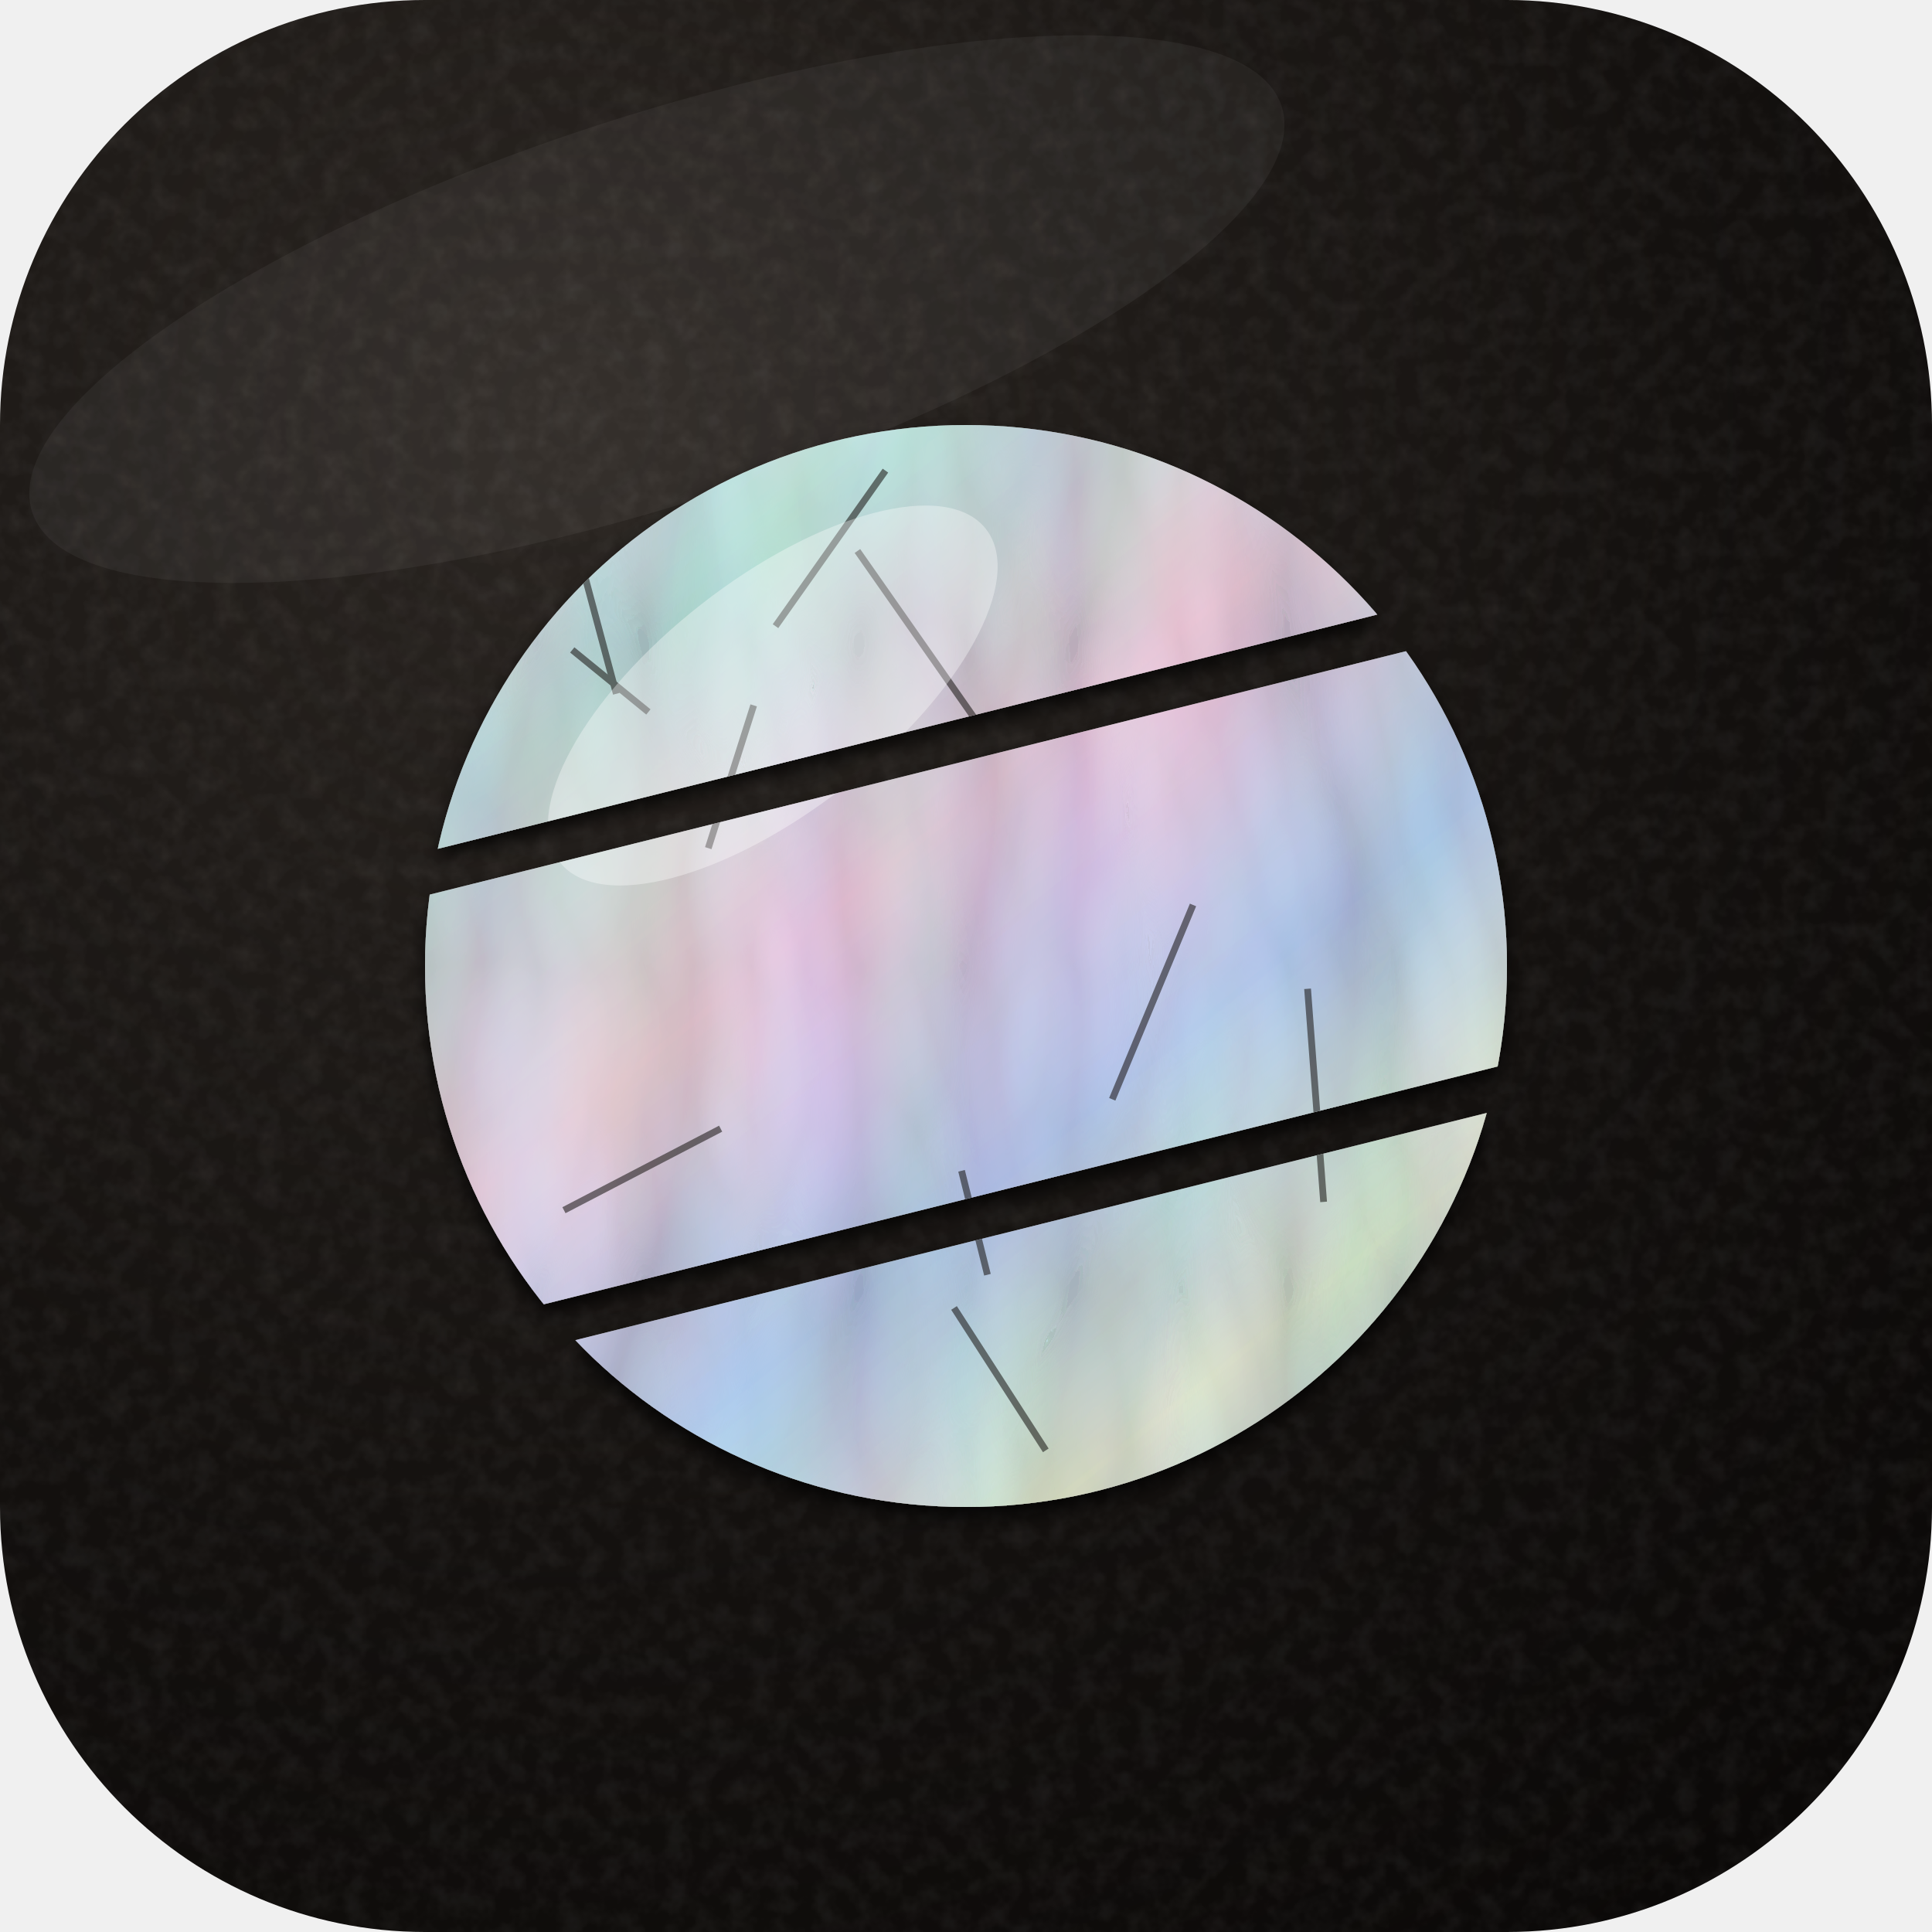
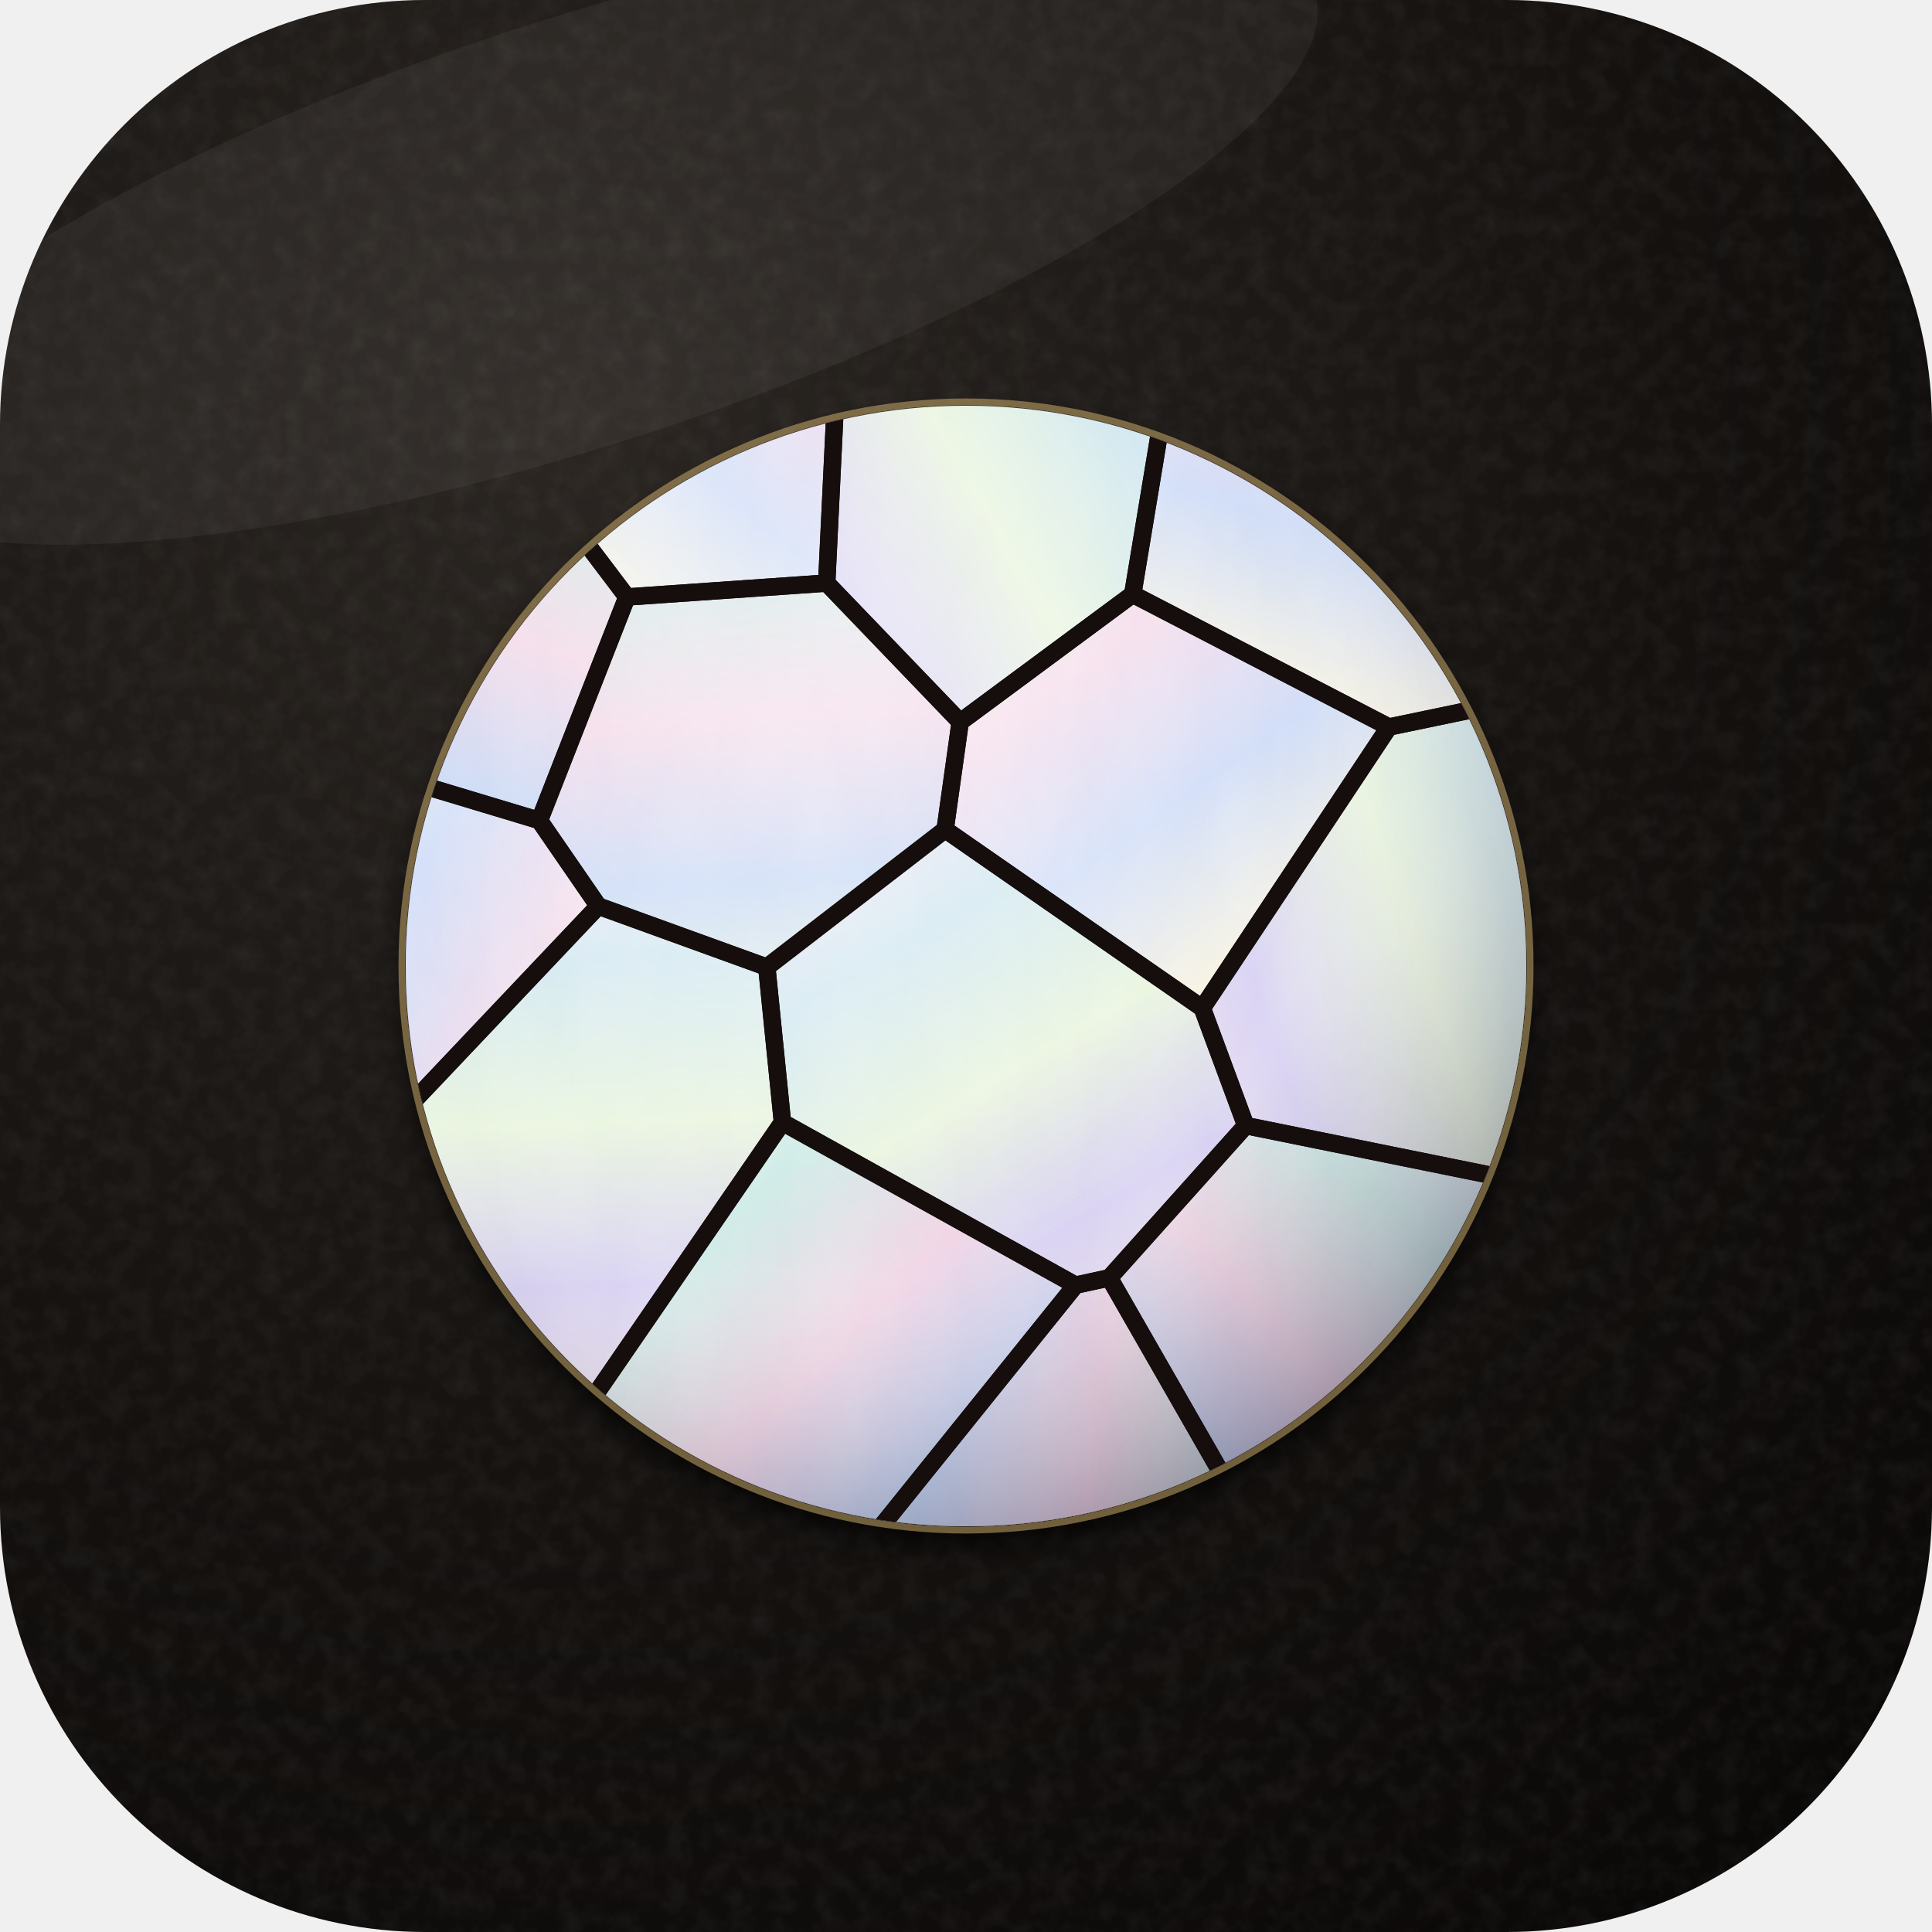
<svg xmlns="http://www.w3.org/2000/svg" viewBox="0 0 100 100" width="1024" height="1024">
  <defs>
    <clipPath id="ea7-clip">
      <rect width="100" height="100" rx="22" />
    </clipPath>
    <clipPath id="ea7-disc">
-       <circle cx="50" cy="50" r="28" />
+       <circle cx="50" cy="50" r="29" />
    </clipPath>
-     <clipPath id="ea7-shell">
-       <rect x="10" y="18.00" width="80" height="19.50" transform="rotate(-14 50 50)" />
-       <rect x="10" y="39.70" width="80" height="22.00" transform="rotate(-14 50 50)" />
-       <rect x="10" y="63.90" width="80" height="20.00" transform="rotate(-14 50 50)" />
-     </clipPath>
+     <linearGradient id="ea7-g0" gradientUnits="userSpaceOnUse" x1="44.16" y1="65.93" x2="68.16" y2="89.93" gradientTransform="rotate(143 56.16 77.93)">
+       <stop offset="0" stop-color="#F6F2FF" />
+       <stop offset="0.25" stop-color="#CDEBE6" />
+       <stop offset="0.5" stop-color="#F2D6E6" />
+       <stop offset="0.75" stop-color="#C3D6F5" />
+       <stop offset="1" stop-color="#EEF6DC" />
+     </linearGradient>
+     <linearGradient id="ea7-g1" gradientUnits="userSpaceOnUse" x1="49.96" y1="28.72" x2="73.96" y2="52.72" gradientTransform="rotate(10 61.96 40.72)">
+       <stop offset="0" stop-color="#E4F4EF" />
+       <stop offset="0.25" stop-color="#F5DCEA" />
+       <stop offset="0.5" stop-color="#D0DDF8" />
+       <stop offset="0.75" stop-color="#F7F3E4" />
+       <stop offset="1" stop-color="#C9E7E2" />
+     </linearGradient>
+     <linearGradient id="ea7-g2" gradientUnits="userSpaceOnUse" x1="39.39" y1="43.94" x2="63.39" y2="67.94" gradientTransform="rotate(14 51.39 55.94)">
+       <stop offset="0" stop-color="#F3E3F2" />
+       <stop offset="0.25" stop-color="#CFE6F0" />
+       <stop offset="0.5" stop-color="#EAF5DF" />
+       <stop offset="0.75" stop-color="#D9D2F4" />
+       <stop offset="1" stop-color="#F8EEF0" />
+     </linearGradient>
+     <linearGradient id="ea7-g3" gradientUnits="userSpaceOnUse" x1="24.98" y1="25.25" x2="48.98" y2="49.25" gradientTransform="rotate(41 36.98 37.25)">
+       <stop offset="0" stop-color="#F6F2FF" />
+       <stop offset="0.25" stop-color="#CDEBE6" />
+       <stop offset="0.5" stop-color="#F2D6E6" />
+       <stop offset="0.75" stop-color="#C3D6F5" />
+       <stop offset="1" stop-color="#EEF6DC" />
+     </linearGradient>
+     <linearGradient id="ea7-g4" gradientUnits="userSpaceOnUse" x1="24.06" y1="11.98" x2="48.06" y2="35.98" gradientTransform="rotate(86 36.06 23.98)">
+       <stop offset="0" stop-color="#E4F4EF" />
+       <stop offset="0.25" stop-color="#F5DCEA" />
+       <stop offset="0.5" stop-color="#D0DDF8" />
+       <stop offset="0.75" stop-color="#F7F3E4" />
+       <stop offset="1" stop-color="#C9E7E2" />
+     </linearGradient>
+     <linearGradient id="ea7-g5" gradientUnits="userSpaceOnUse" x1="38.09" y1="12.66" x2="62.09" y2="36.66" gradientTransform="rotate(106 50.09 24.66)">
+       <stop offset="0" stop-color="#F3E3F2" />
+       <stop offset="0.25" stop-color="#CFE6F0" />
+       <stop offset="0.5" stop-color="#EAF5DF" />
+       <stop offset="0.75" stop-color="#D9D2F4" />
+       <stop offset="1" stop-color="#F8EEF0" />
+     </linearGradient>
+     <linearGradient id="ea7-g6" gradientUnits="userSpaceOnUse" x1="32.42" y1="56.48" x2="56.42" y2="80.48" gradientTransform="rotate(1 44.42 68.48)">
+       <stop offset="0" stop-color="#F6F2FF" />
+       <stop offset="0.25" stop-color="#CDEBE6" />
+       <stop offset="0.5" stop-color="#F2D6E6" />
+       <stop offset="0.75" stop-color="#C3D6F5" />
+       <stop offset="1" stop-color="#EEF6DC" />
+     </linearGradient>
+     <linearGradient id="ea7-g7" gradientUnits="userSpaceOnUse" x1="56.68" y1="15.74" x2="80.68" y2="39.74" gradientTransform="rotate(63 68.68 27.74)">
+       <stop offset="0" stop-color="#E4F4EF" />
+       <stop offset="0.25" stop-color="#F5DCEA" />
+       <stop offset="0.5" stop-color="#D0DDF8" />
+       <stop offset="0.75" stop-color="#F7F3E4" />
+       <stop offset="1" stop-color="#C9E7E2" />
+     </linearGradient>
+     <linearGradient id="ea7-g8" gradientUnits="userSpaceOnUse" x1="17.40" y1="46.15" x2="41.40" y2="70.15" gradientTransform="rotate(43 29.40 58.15)">
+       <stop offset="0" stop-color="#F3E3F2" />
+       <stop offset="0.25" stop-color="#CFE6F0" />
+       <stop offset="0.5" stop-color="#EAF5DF" />
+       <stop offset="0.75" stop-color="#D9D2F4" />
+       <stop offset="1" stop-color="#F8EEF0" />
+     </linearGradient>
+     <linearGradient id="ea7-g9" gradientUnits="userSpaceOnUse" x1="56.23" y1="59.01" x2="80.23" y2="83.01" gradientTransform="rotate(92 68.23 71.01)">
+       <stop offset="0" stop-color="#F6F2FF" />
+       <stop offset="0.25" stop-color="#CDEBE6" />
+       <stop offset="0.5" stop-color="#F2D6E6" />
+       <stop offset="0.75" stop-color="#C3D6F5" />
+       <stop offset="1" stop-color="#EEF6DC" />
+     </linearGradient>
+     <linearGradient id="ea7-g10" gradientUnits="userSpaceOnUse" x1="7.82" y1="37.08" x2="31.82" y2="61.08" gradientTransform="rotate(161 19.82 49.08)">
+       <stop offset="0" stop-color="#E4F4EF" />
+       <stop offset="0.25" stop-color="#F5DCEA" />
+       <stop offset="0.5" stop-color="#D0DDF8" />
+       <stop offset="0.75" stop-color="#F7F3E4" />
+       <stop offset="1" stop-color="#C9E7E2" />
+     </linearGradient>
+     <linearGradient id="ea7-g11" gradientUnits="userSpaceOnUse" x1="60.90" y1="35.98" x2="84.90" y2="59.98" gradientTransform="rotate(116 72.90 47.98)">
+       <stop offset="0" stop-color="#F3E3F2" />
+       <stop offset="0.25" stop-color="#CFE6F0" />
+       <stop offset="0.5" stop-color="#EAF5DF" />
+       <stop offset="0.75" stop-color="#D9D2F4" />
+       <stop offset="1" stop-color="#F8EEF0" />
+     </linearGradient>
+     <linearGradient id="ea7-g12" gradientUnits="userSpaceOnUse" x1="12.81" y1="20.48" x2="36.81" y2="44.48" gradientTransform="rotate(63 24.81 32.48)">
+       <stop offset="0" stop-color="#F6F2FF" />
+       <stop offset="0.25" stop-color="#CDEBE6" />
+       <stop offset="0.5" stop-color="#F2D6E6" />
+       <stop offset="0.75" stop-color="#C3D6F5" />
+       <stop offset="1" stop-color="#EEF6DC" />
+     </linearGradient>
    <radialGradient id="ea7-bg" cx="0.3" cy="0.22" r="0.95">
      <stop offset="0" stop-color="#2B2622" />
      <stop offset="0.6" stop-color="#14110F" />
      <stop offset="1" stop-color="#0B0908" />
    </radialGradient>
-     <linearGradient id="ea7-nacre" x1="0.1" y1="0" x2="0.9" y2="1">
-       <stop offset="0" stop-color="#F4F0FF" />
-       <stop offset="0.22" stop-color="#C9E9E4" />
-       <stop offset="0.42" stop-color="#F3D7E4" />
-       <stop offset="0.62" stop-color="#BFD3F2" />
-       <stop offset="0.8" stop-color="#E8F3D8" />
-       <stop offset="1" stop-color="#9FB9D9" />
-     </linearGradient>
+     <radialGradient id="ea7-sheen" cx="0.35" cy="0.3" r="0.75">
+       <stop offset="0" stop-color="#fff" stop-opacity="0.45" />
+       <stop offset="0.6" stop-color="#fff" stop-opacity="0" />
+       <stop offset="1" stop-color="#1a1530" stop-opacity="0.35" />
+     </radialGradient>
    <filter id="ea7-irid" filterUnits="userSpaceOnUse" x="0" y="0" width="100" height="100">
-       <feTurbulence type="turbulence" baseFrequency="0.09 0.03" numOctaves="3" seed="71" result="t" />
-       <feColorMatrix in="t" type="hueRotate" values="40" result="h" />
-       <feColorMatrix in="h" values="0.6 0.2 0.2 0 0.35  0.2 0.6 0.2 0 0.35  0.2 0.2 0.6 0 0.4  0 0 0 0 0.55" />
+       <feTurbulence type="turbulence" baseFrequency="0.16 0.05" numOctaves="3" seed="71" result="t" />
+       <feColorMatrix in="t" values="0 0 0 0 1  0 0 0 0 1  0 0 0 0 1  0.9 0 0 0 -0.05" />
    </filter>
    <filter id="ea7-lift" x="-30%" y="-30%" width="160%" height="160%">
-       <feGaussianBlur in="SourceAlpha" stdDeviation="0.5" />
-       <feOffset dy="0.5" />
-       <feColorMatrix values="0 0 0 0 0  0 0 0 0 0  0 0 0 0 0  0 0 0 0.8 0" />
+       <feGaussianBlur in="SourceAlpha" stdDeviation="0.8" />
+       <feOffset dy="0.8" />
+       <feColorMatrix values="0 0 0 0 0  0 0 0 0 0  0 0 0 0 0  0 0 0 0.9 0" />
      <feMerge>
        <feMergeNode />
        <feMergeNode in="SourceGraphic" />
      </feMerge>
    </filter>
    <filter id="ea7-grain" filterUnits="userSpaceOnUse" x="0" y="0" width="100" height="100">
      <feTurbulence type="fractalNoise" baseFrequency="0.9" numOctaves="3" seed="74" />
      <feColorMatrix values="0 0 0 0 1  0 0 0 0 1  0 0 0 0 1  0.4 0 0 0 -0.16" />
    </filter>
  </defs>
  <g clip-path="url(#ea7-clip)">
    <rect width="100" height="100" fill="url(#ea7-bg)" />
-     <rect width="100" height="100" filter="url(#ea7-grain)" opacity="0.25" />
-     <ellipse cx="34" cy="16" rx="34" ry="10" transform="rotate(-18 34 16)" fill="#fff" opacity="0.05" />
+     <rect width="100" height="100" filter="url(#ea7-grain)" opacity="0.22" />
+     <ellipse cx="30" cy="12" rx="40" ry="11" transform="rotate(-18 30 12)" fill="#fff" opacity="0.05" />
    <g filter="url(#ea7-lift)">
      <g clip-path="url(#ea7-disc)">
-         <g clip-path="url(#ea7-shell)">
-           <rect x="18" y="18" width="64" height="64" fill="url(#ea7-nacre)" />
-           <rect width="100" height="100" filter="url(#ea7-irid)" style="mix-blend-mode:multiply" />
-           <g stroke="#14110F" stroke-width="0.35" opacity="0.55">
-             <line x1="45.83" y1="24.36" x2="40.14" y2="32.41" />
-             <line x1="28.48" y1="68.26" x2="16.50" y2="72.87" />
-             <line x1="25.13" y1="32.12" x2="14.73" y2="35.17" />
-             <line x1="49.77" y1="60.60" x2="51.11" y2="65.98" />
-             <line x1="29.30" y1="26.19" x2="31.90" y2="35.91" />
-             <line x1="76.69" y1="25.22" x2="81.31" y2="31.12" />
-             <line x1="29.62" y1="33.64" x2="33.56" y2="36.85" />
-             <line x1="67.68" y1="51.18" x2="68.51" y2="62.21" />
-             <line x1="39.01" y1="36.51" x2="36.66" y2="43.90" />
-             <line x1="61.75" y1="46.84" x2="57.57" y2="56.90" />
-             <line x1="44.38" y1="28.52" x2="50.47" y2="37.22" />
-             <line x1="22.38" y1="74.12" x2="35.36" y2="79.56" />
-             <line x1="49.38" y1="67.70" x2="54.13" y2="75.07" />
-             <line x1="37.30" y1="58.42" x2="29.19" y2="62.64" />
-           </g>
-           <ellipse cx="40" cy="36" rx="14" ry="6" transform="rotate(-38 40 36)" fill="#fff" opacity="0.35" />
+         <path d="M68.23,85.00L40.79,85.00L55.67,66.52L57.42,66.14Z" fill="url(#ea7-g0)" />
+         <path d="M62.23,52.18L48.92,42.94L49.70,37.37L58.63,30.76L71.89,37.63Z" fill="url(#ea7-g1)" />
+         <path d="M57.42,66.14L55.67,66.52L40.50,58.09L39.69,50.06L48.92,42.94L62.23,52.18L64.48,58.26Z" fill="url(#ea7-g2)" />
+         <path d="M49.70,37.37L48.92,42.94L39.69,50.06L30.97,46.90L27.92,42.47L32.45,30.90L42.79,30.18Z" fill="url(#ea7-g3)" />
+         <path d="M20.43,15.00L43.52,15.00L42.79,30.18L32.45,30.90Z" fill="url(#ea7-g4)" />
+         <path d="M43.52,15.00L61.24,15.00L58.63,30.76L49.70,37.37L42.79,30.18Z" fill="url(#ea7-g5)" />
+         <path d="M55.67,66.52L40.79,85.00L22.01,85.00L40.50,58.09Z" fill="url(#ea7-g6)" />
+         <path d="M61.24,15.00L85.00,15.00L85.00,34.90L71.89,37.63L58.63,30.76Z" fill="url(#ea7-g7)" />
+         <path d="M39.69,50.06L40.50,58.09L22.01,85.00L15.00,85.00L15.00,63.76L30.97,46.90Z" fill="url(#ea7-g8)" />
+         <path d="M85.00,62.42L85.00,85.00L68.23,85.00L57.42,66.14L64.48,58.26Z" fill="url(#ea7-g9)" />
+         <path d="M15.00,63.76L15.00,38.58L27.92,42.47L30.97,46.90Z" fill="url(#ea7-g10)" />
+         <path d="M85.00,34.90L85.00,62.42L64.48,58.26L62.23,52.18L71.89,37.63Z" fill="url(#ea7-g11)" />
+         <path d="M15.00,15.00L20.43,15.00L32.45,30.90L27.92,42.47L15.00,38.58Z" fill="url(#ea7-g12)" />
+         <rect width="100" height="100" filter="url(#ea7-irid)" opacity="0.28" />
+         <circle cx="50" cy="50" r="29" fill="url(#ea7-sheen)" />
+         <g fill="none" stroke="#120F0D" stroke-width="0.9" stroke-linejoin="round">
+           <path d="M68.23,85.00L40.79,85.00L55.67,66.52L57.42,66.14Z" />
+           <path d="M62.23,52.18L48.92,42.94L49.70,37.37L58.63,30.76L71.89,37.63Z" />
+           <path d="M57.42,66.14L55.67,66.52L40.50,58.09L39.69,50.06L48.92,42.94L62.23,52.18L64.48,58.26Z" />
+           <path d="M49.70,37.37L48.92,42.94L39.69,50.06L30.97,46.90L27.92,42.47L32.45,30.90L42.79,30.18Z" />
+           <path d="M20.43,15.00L43.52,15.00L42.79,30.18L32.45,30.90Z" />
+           <path d="M43.52,15.00L61.24,15.00L58.63,30.76L49.70,37.37L42.79,30.18Z" />
+           <path d="M55.67,66.52L40.79,85.00L22.01,85.00L40.50,58.09Z" />
+           <path d="M61.24,15.00L85.00,15.00L85.00,34.90L71.89,37.63L58.63,30.76Z" />
+           <path d="M39.69,50.06L40.50,58.09L22.01,85.00L15.00,85.00L15.00,63.76L30.97,46.90Z" />
+           <path d="M85.00,62.42L85.00,85.00L68.23,85.00L57.42,66.14L64.48,58.26Z" />
+           <path d="M15.00,63.76L15.00,38.58L27.92,42.47L30.97,46.90Z" />
+           <path d="M85.00,34.90L85.00,62.42L64.48,58.26L62.23,52.18L71.89,37.63Z" />
+           <path d="M15.00,15.00L20.43,15.00L32.45,30.90L27.92,42.47L15.00,38.58Z" />
        </g>
      </g>
    </g>
+     <circle cx="50" cy="50" r="29.2" fill="none" stroke="#C9A96A" stroke-width="0.35" opacity="0.55" />
  </g>
</svg>
